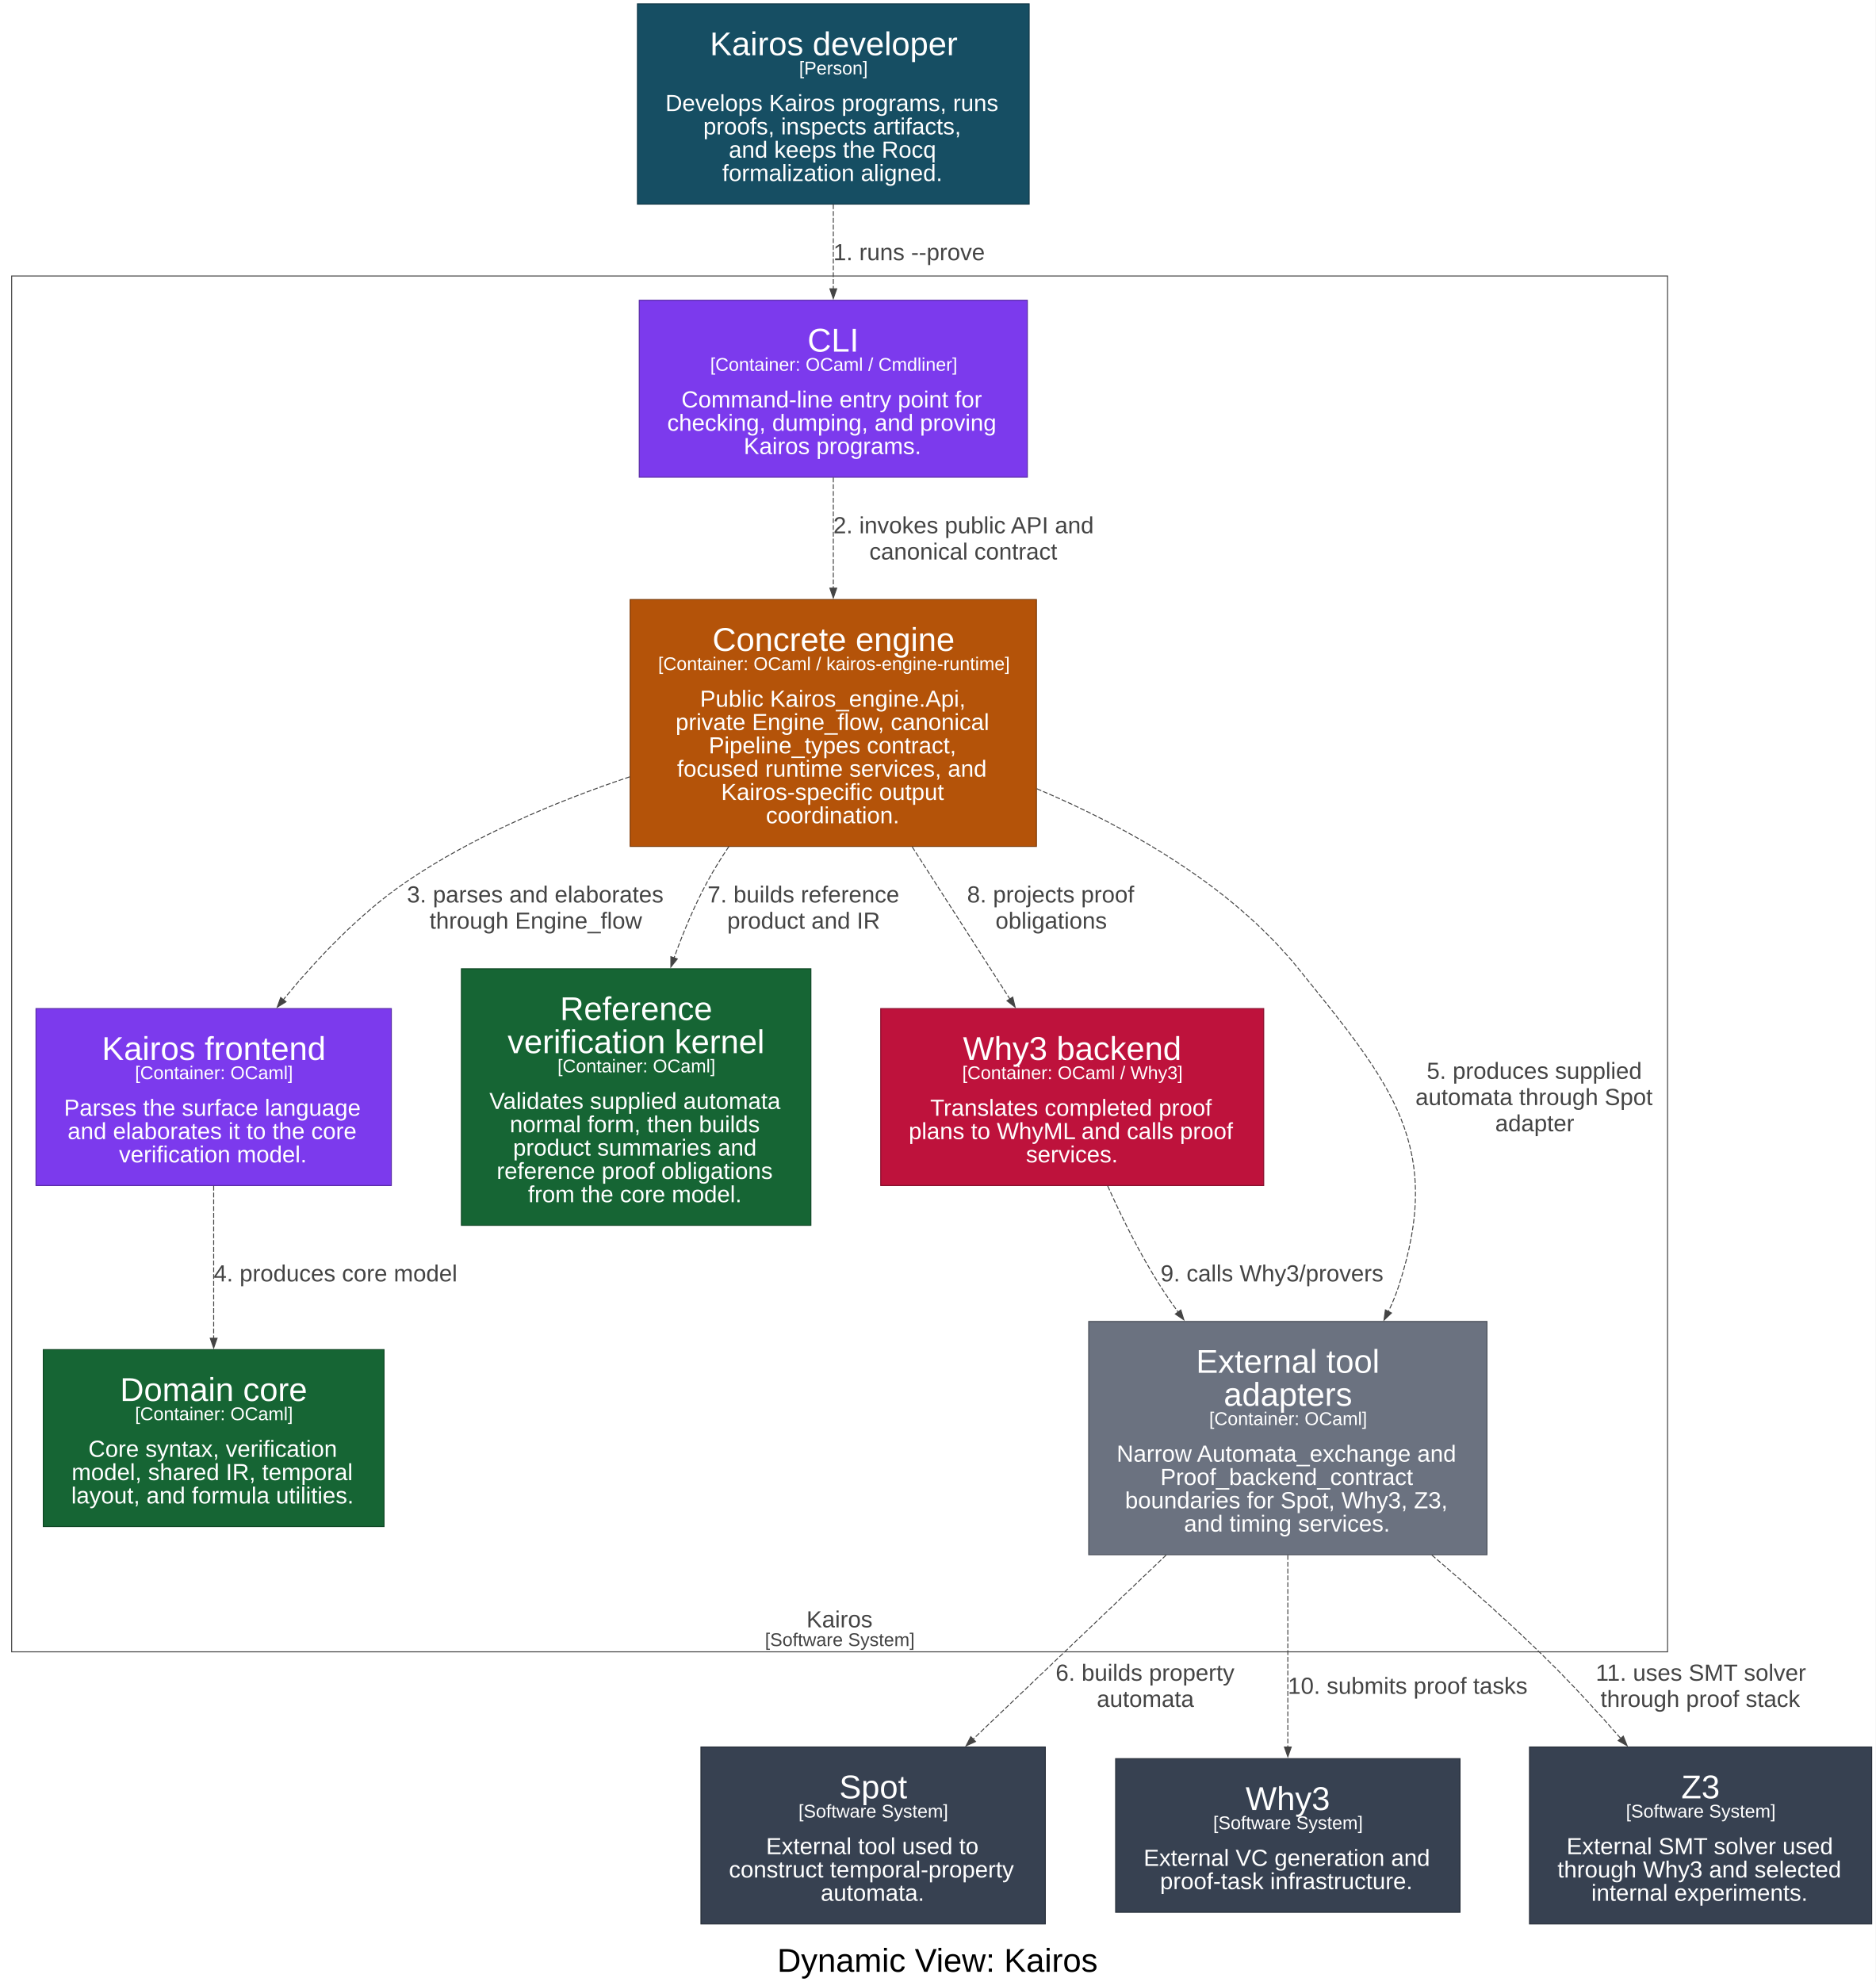
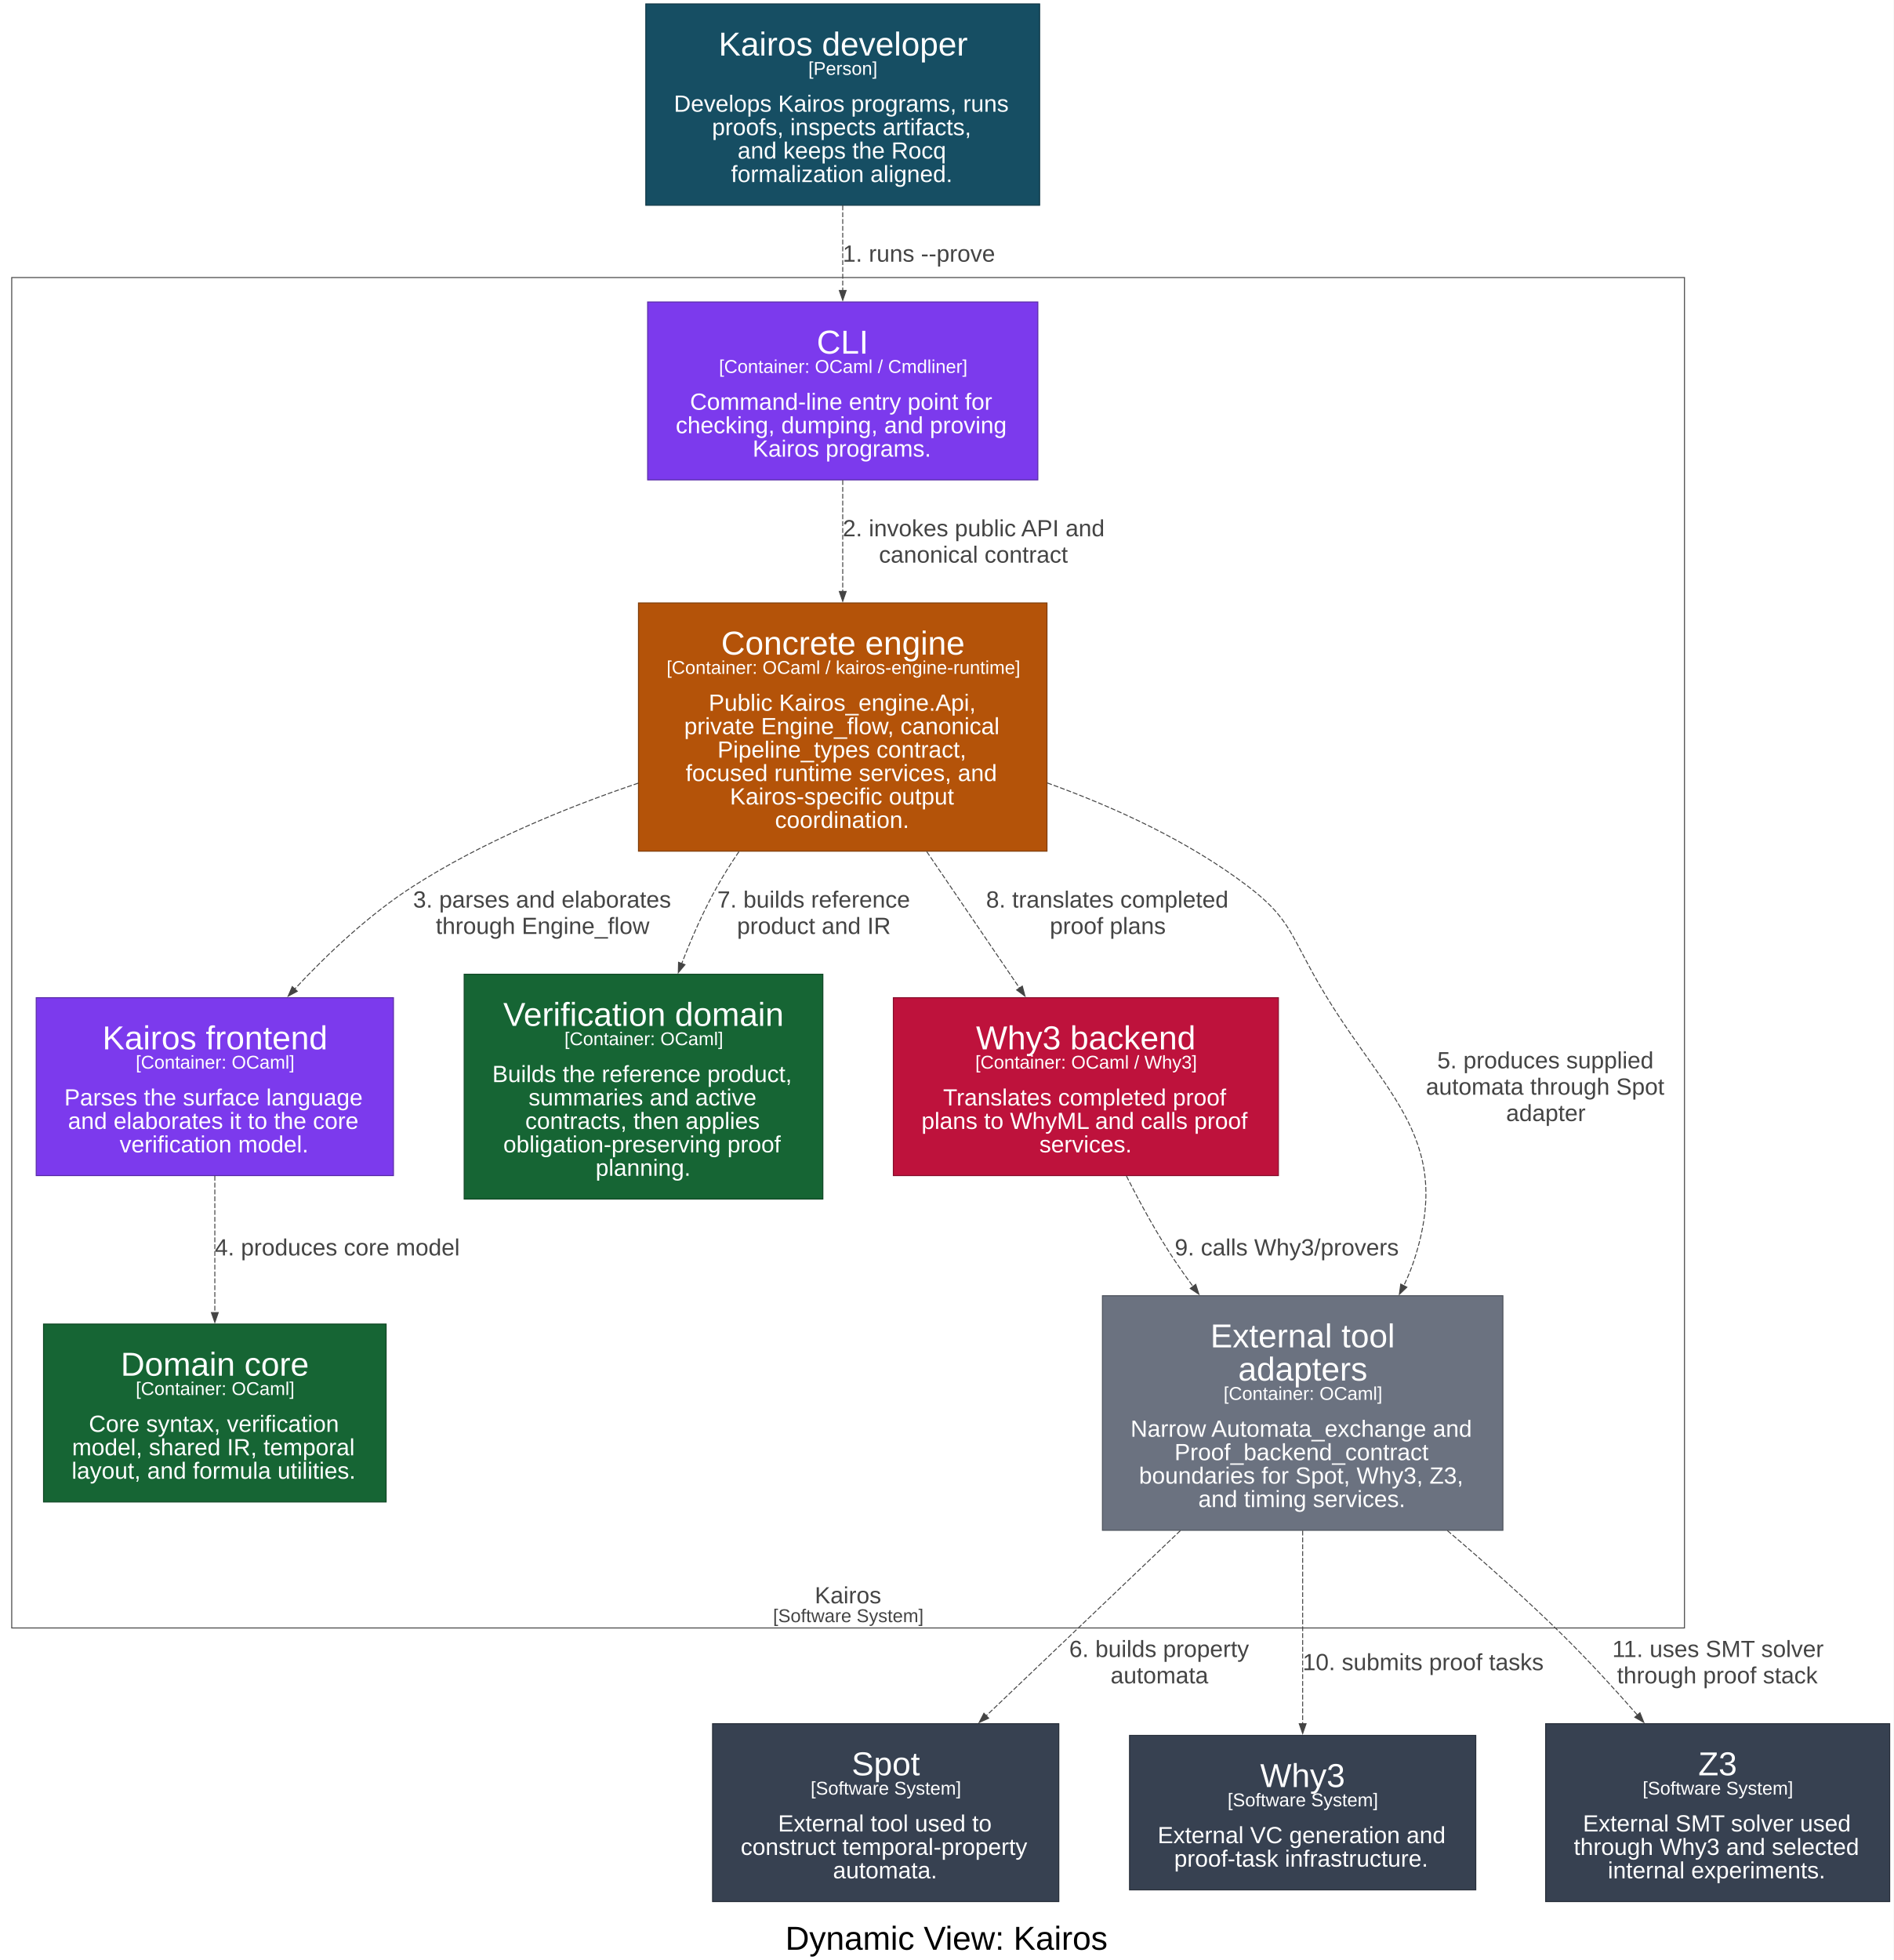
- <svg xmlns="http://www.w3.org/2000/svg" width="1931pt" height="2041pt" viewBox="0.00 0.00 1931.00 2041.00">
-   <g id="graph0" class="graph" transform="scale(1 1) rotate(0) translate(4 2037.2)">
-     <polygon fill="white" stroke="none" points="-4,4 -4,-2037.2 1927.17,-2037.2 1927.17,4 -4,4" />
-     <text xml:space="preserve" text-anchor="start" x="796.21" y="-6.7" font-family="Arial" font-size="34.00">Dynamic View: Kairos</text>
+ <svg xmlns="http://www.w3.org/2000/svg" width="1939pt" height="2007pt" viewBox="0.00 0.00 1939.00 2007.00">
+   <g id="graph0" class="graph" transform="scale(1 1) rotate(0) translate(4 2003.2)">
+     <polygon fill="white" stroke="none" points="-4,4 -4,-2003.2 1935.17,-2003.2 1935.17,4 -4,4" />
+     <text xml:space="preserve" text-anchor="start" x="800.21" y="-6.7" font-family="Arial" font-size="34.00">Dynamic View: Kairos</text>
    <g id="clust1" class="cluster">
-       <polygon fill="none" stroke="#444444" points="8,-336.2 8,-1753 1713,-1753 1713,-336.2 8,-336.2" />
-       <text xml:space="preserve" text-anchor="start" x="826.38" y="-361.4" font-family="Arial" font-size="24.00" fill="#444444">Kairos</text>
-       <text xml:space="preserve" text-anchor="start" x="783.62" y="-342.15" font-family="Arial" font-size="19.00" fill="#444444">[Software System]</text>
+       <polygon fill="none" stroke="#444444" points="8,-336.2 8,-1719 1721,-1719 1721,-336.2 8,-336.2" />
+       <text xml:space="preserve" text-anchor="start" x="830.38" y="-361.4" font-family="Arial" font-size="24.00" fill="#444444">Kairos</text>
+       <text xml:space="preserve" text-anchor="start" x="787.62" y="-342.15" font-family="Arial" font-size="19.00" fill="#444444">[Software System]</text>
    </g>
    <g id="10" class="node">
-       <polygon fill="#b45309" stroke="#7d3a06" points="1063.17,-1419.8 644.83,-1419.8 644.83,-1165.6 1063.17,-1165.6 1063.17,-1419.8" />
-       <text xml:space="preserve" text-anchor="start" x="729.5" y="-1366.9" font-family="Arial" font-size="34.00" fill="#ffffff">Concrete engine</text>
-       <text xml:space="preserve" text-anchor="start" x="673.62" y="-1347.15" font-family="Arial" font-size="19.00" fill="#ffffff">[Container: OCaml / kairos-engine-runtime]</text>
-       <text xml:space="preserve" text-anchor="start" x="716.75" y="-1309.4" font-family="Arial" font-size="24.00" fill="#ffffff">Public Kairos_engine.Api,</text>
-       <text xml:space="preserve" text-anchor="start" x="691.62" y="-1285.4" font-family="Arial" font-size="24.00" fill="#ffffff">private Engine_flow, canonical</text>
-       <text xml:space="preserve" text-anchor="start" x="725.75" y="-1261.4" font-family="Arial" font-size="24.00" fill="#ffffff">Pipeline_types contract,</text>
-       <text xml:space="preserve" text-anchor="start" x="693.12" y="-1237.4" font-family="Arial" font-size="24.00" fill="#ffffff">focused runtime services, and</text>
-       <text xml:space="preserve" text-anchor="start" x="738.5" y="-1213.4" font-family="Arial" font-size="24.00" fill="#ffffff">Kairos-specific output</text>
-       <text xml:space="preserve" text-anchor="start" x="784.62" y="-1189.4" font-family="Arial" font-size="24.00" fill="#ffffff">coordination.</text>
+       <polygon fill="#b45309" stroke="#7d3a06" points="1068.17,-1385.8 649.83,-1385.8 649.83,-1131.6 1068.17,-1131.6 1068.17,-1385.8" />
+       <text xml:space="preserve" text-anchor="start" x="734.5" y="-1332.9" font-family="Arial" font-size="34.00" fill="#ffffff">Concrete engine</text>
+       <text xml:space="preserve" text-anchor="start" x="678.62" y="-1313.15" font-family="Arial" font-size="19.00" fill="#ffffff">[Container: OCaml / kairos-engine-runtime]</text>
+       <text xml:space="preserve" text-anchor="start" x="721.75" y="-1275.4" font-family="Arial" font-size="24.00" fill="#ffffff">Public Kairos_engine.Api,</text>
+       <text xml:space="preserve" text-anchor="start" x="696.62" y="-1251.4" font-family="Arial" font-size="24.00" fill="#ffffff">private Engine_flow, canonical</text>
+       <text xml:space="preserve" text-anchor="start" x="730.75" y="-1227.4" font-family="Arial" font-size="24.00" fill="#ffffff">Pipeline_types contract,</text>
+       <text xml:space="preserve" text-anchor="start" x="698.12" y="-1203.4" font-family="Arial" font-size="24.00" fill="#ffffff">focused runtime services, and</text>
+       <text xml:space="preserve" text-anchor="start" x="743.5" y="-1179.4" font-family="Arial" font-size="24.00" fill="#ffffff">Kairos-specific output</text>
+       <text xml:space="preserve" text-anchor="start" x="789.62" y="-1155.4" font-family="Arial" font-size="24.00" fill="#ffffff">coordination.</text>
    </g>
    <g id="19" class="node">
-       <polygon fill="#7c3aed" stroke="#5628a5" points="398.93,-998.6 33.07,-998.6 33.07,-816.4 398.93,-816.4 398.93,-998.6" />
-       <text xml:space="preserve" text-anchor="start" x="100.88" y="-945.7" font-family="Arial" font-size="34.00" fill="#ffffff">Kairos frontend</text>
-       <text xml:space="preserve" text-anchor="start" x="135" y="-925.95" font-family="Arial" font-size="19.00" fill="#ffffff">[Container: OCaml]</text>
-       <text xml:space="preserve" text-anchor="start" x="61.88" y="-888.2" font-family="Arial" font-size="24.00" fill="#ffffff">Parses the surface language</text>
-       <text xml:space="preserve" text-anchor="start" x="65.62" y="-864.2" font-family="Arial" font-size="24.00" fill="#ffffff">and elaborates it to the core</text>
-       <text xml:space="preserve" text-anchor="start" x="118.5" y="-840.2" font-family="Arial" font-size="24.00" fill="#ffffff">verification model.</text>
+       <polygon fill="#7c3aed" stroke="#5628a5" points="398.93,-981.6 33.07,-981.6 33.07,-799.4 398.93,-799.4 398.93,-981.6" />
+       <text xml:space="preserve" text-anchor="start" x="100.88" y="-928.7" font-family="Arial" font-size="34.00" fill="#ffffff">Kairos frontend</text>
+       <text xml:space="preserve" text-anchor="start" x="135" y="-908.95" font-family="Arial" font-size="19.00" fill="#ffffff">[Container: OCaml]</text>
+       <text xml:space="preserve" text-anchor="start" x="61.88" y="-871.2" font-family="Arial" font-size="24.00" fill="#ffffff">Parses the surface language</text>
+       <text xml:space="preserve" text-anchor="start" x="65.62" y="-847.2" font-family="Arial" font-size="24.00" fill="#ffffff">and elaborates it to the core</text>
+       <text xml:space="preserve" text-anchor="start" x="118.5" y="-823.2" font-family="Arial" font-size="24.00" fill="#ffffff">verification model.</text>
    </g>
-     <g id="37" class="edge">
-       <path fill="none" stroke="#444444" stroke-dasharray="5,2" d="M644.4,-1237.25C568.24,-1211.72 484.01,-1176.39 415,-1129.6 366.71,-1096.86 322.29,-1049.96 287.73,-1007.78" />
-       <polygon fill="#444444" stroke="#444444" points="290.47,-1005.6 281.46,-1000.03 285.03,-1010 290.47,-1005.6" />
-       <text xml:space="preserve" text-anchor="start" x="415" y="-1107.85" font-family="Arial" font-size="24.00" fill="#444444">3. parses and elaborates</text>
-       <text xml:space="preserve" text-anchor="start" x="438.25" y="-1080.85" font-family="Arial" font-size="24.00" fill="#444444">through Engine_flow</text>
+     <g id="36" class="edge">
+       <path fill="none" stroke="#444444" stroke-dasharray="5,2" d="M649.59,-1201.26C573.55,-1175.55 489.14,-1140.61 419,-1095.6 374.52,-1067.06 332.15,-1027.27 297.73,-990.39" />
+       <polygon fill="#444444" stroke="#444444" points="300.44,-988.17 291.09,-983.19 295.3,-992.92 300.44,-988.17" />
+       <text xml:space="preserve" text-anchor="start" x="419" y="-1073.85" font-family="Arial" font-size="24.00" fill="#444444">3. parses and elaborates</text>
+       <text xml:space="preserve" text-anchor="start" x="442.25" y="-1046.85" font-family="Arial" font-size="24.00" fill="#444444">through Engine_flow</text>
    </g>
    <g id="21" class="node">
-       <polygon fill="#166534" stroke="#0f4624" points="830.92,-1039.6 471.07,-1039.6 471.07,-775.4 830.92,-775.4 830.92,-1039.6" />
-       <text xml:space="preserve" text-anchor="start" x="572.62" y="-986.7" font-family="Arial" font-size="34.00" fill="#ffffff">Reference</text>
-       <text xml:space="preserve" text-anchor="start" x="518.62" y="-952.7" font-family="Arial" font-size="34.00" fill="#ffffff">verification kernel</text>
-       <text xml:space="preserve" text-anchor="start" x="570" y="-932.95" font-family="Arial" font-size="19.00" fill="#ffffff">[Container: OCaml]</text>
-       <text xml:space="preserve" text-anchor="start" x="499.88" y="-895.2" font-family="Arial" font-size="24.00" fill="#ffffff">Validates supplied automata</text>
-       <text xml:space="preserve" text-anchor="start" x="520.88" y="-871.2" font-family="Arial" font-size="24.00" fill="#ffffff">normal form, then builds</text>
-       <text xml:space="preserve" text-anchor="start" x="524.25" y="-847.2" font-family="Arial" font-size="24.00" fill="#ffffff">product summaries and</text>
-       <text xml:space="preserve" text-anchor="start" x="507.38" y="-823.2" font-family="Arial" font-size="24.00" fill="#ffffff">reference proof obligations</text>
-       <text xml:space="preserve" text-anchor="start" x="539.62" y="-799.2" font-family="Arial" font-size="24.00" fill="#ffffff">from the core model.</text>
+       <polygon fill="#166534" stroke="#0f4624" points="838.67,-1005.6 471.32,-1005.6 471.32,-775.4 838.67,-775.4 838.67,-1005.6" />
+       <text xml:space="preserve" text-anchor="start" x="511.38" y="-952.7" font-family="Arial" font-size="34.00" fill="#ffffff">Verification domain</text>
+       <text xml:space="preserve" text-anchor="start" x="574" y="-932.95" font-family="Arial" font-size="19.00" fill="#ffffff">[Container: OCaml]</text>
+       <text xml:space="preserve" text-anchor="start" x="500.12" y="-895.2" font-family="Arial" font-size="24.00" fill="#ffffff">Builds the reference product,</text>
+       <text xml:space="preserve" text-anchor="start" x="537.25" y="-871.2" font-family="Arial" font-size="24.00" fill="#ffffff">summaries and active</text>
+       <text xml:space="preserve" text-anchor="start" x="533.88" y="-847.2" font-family="Arial" font-size="24.00" fill="#ffffff">contracts, then applies</text>
+       <text xml:space="preserve" text-anchor="start" x="511.38" y="-823.2" font-family="Arial" font-size="24.00" fill="#ffffff">obligation-preserving proof</text>
+       <text xml:space="preserve" text-anchor="start" x="605.88" y="-799.2" font-family="Arial" font-size="24.00" fill="#ffffff">planning.</text>
    </g>
-     <g id="40" class="edge">
-       <path fill="none" stroke="#444444" stroke-dasharray="5,2" d="M746.42,-1165.42C738.48,-1153.66 731.03,-1141.63 724.5,-1129.6 711.16,-1105.04 699.67,-1077.64 690,-1050.72" />
-       <polygon fill="#444444" stroke="#444444" points="693.37,-1049.73 686.75,-1041.45 686.76,-1052.05 693.37,-1049.73" />
-       <text xml:space="preserve" text-anchor="start" x="724.5" y="-1107.85" font-family="Arial" font-size="24.00" fill="#444444">7. builds reference</text>
-       <text xml:space="preserve" text-anchor="start" x="744.75" y="-1080.85" font-family="Arial" font-size="24.00" fill="#444444">product and IR</text>
+     <g id="39" class="edge">
+       <path fill="none" stroke="#444444" stroke-dasharray="5,2" d="M752.71,-1131.13C744.72,-1119.43 737.19,-1107.49 730.5,-1095.6 716.64,-1070.96 704.44,-1043.29 694.1,-1016.47" />
+       <polygon fill="#444444" stroke="#444444" points="697.43,-1015.37 690.62,-1007.25 690.88,-1017.85 697.43,-1015.37" />
+       <text xml:space="preserve" text-anchor="start" x="730.5" y="-1073.85" font-family="Arial" font-size="24.00" fill="#444444">7. builds reference</text>
+       <text xml:space="preserve" text-anchor="start" x="750.75" y="-1046.85" font-family="Arial" font-size="24.00" fill="#444444">product and IR</text>
    </g>
-     <g id="28" class="node">
-       <polygon fill="#be123c" stroke="#850c2a" points="1297.17,-998.6 902.83,-998.6 902.83,-816.4 1297.17,-816.4 1297.17,-998.6" />
-       <text xml:space="preserve" text-anchor="start" x="987.5" y="-945.7" font-family="Arial" font-size="34.00" fill="#ffffff">Why3 backend</text>
-       <text xml:space="preserve" text-anchor="start" x="986.75" y="-925.95" font-family="Arial" font-size="19.00" fill="#ffffff">[Container: OCaml / Why3]</text>
-       <text xml:space="preserve" text-anchor="start" x="953.75" y="-888.2" font-family="Arial" font-size="24.00" fill="#ffffff">Translates completed proof</text>
-       <text xml:space="preserve" text-anchor="start" x="931.62" y="-864.2" font-family="Arial" font-size="24.00" fill="#ffffff">plans to WhyML and calls proof</text>
-       <text xml:space="preserve" text-anchor="start" x="1052.38" y="-840.2" font-family="Arial" font-size="24.00" fill="#ffffff">services.</text>
+     <g id="27" class="node">
+       <polygon fill="#be123c" stroke="#850c2a" points="1305.17,-981.6 910.83,-981.6 910.83,-799.4 1305.17,-799.4 1305.17,-981.6" />
+       <text xml:space="preserve" text-anchor="start" x="995.5" y="-928.7" font-family="Arial" font-size="34.00" fill="#ffffff">Why3 backend</text>
+       <text xml:space="preserve" text-anchor="start" x="994.75" y="-908.95" font-family="Arial" font-size="19.00" fill="#ffffff">[Container: OCaml / Why3]</text>
+       <text xml:space="preserve" text-anchor="start" x="961.75" y="-871.2" font-family="Arial" font-size="24.00" fill="#ffffff">Translates completed proof</text>
+       <text xml:space="preserve" text-anchor="start" x="939.62" y="-847.2" font-family="Arial" font-size="24.00" fill="#ffffff">plans to WhyML and calls proof</text>
+       <text xml:space="preserve" text-anchor="start" x="1060.38" y="-823.2" font-family="Arial" font-size="24.00" fill="#ffffff">services.</text>
    </g>
-     <g id="43" class="edge">
-       <path fill="none" stroke="#444444" stroke-dasharray="5,2" d="M935.23,-1165.16C967.97,-1114.17 1005.18,-1056.2 1035.95,-1008.27" />
-       <polygon fill="#444444" stroke="#444444" points="1038.74,-1010.41 1041.2,-1000.1 1032.85,-1006.62 1038.74,-1010.41" />
-       <text xml:space="preserve" text-anchor="start" x="991.73" y="-1107.85" font-family="Arial" font-size="24.00" fill="#444444">8. projects proof</text>
-       <text xml:space="preserve" text-anchor="start" x="1020.98" y="-1080.85" font-family="Arial" font-size="24.00" fill="#444444">obligations</text>
+     <g id="41" class="edge">
+       <path fill="none" stroke="#444444" stroke-dasharray="5,2" d="M945.04,-1131.16C976.14,-1085.42 1010.8,-1034.45 1040.13,-991.32" />
+       <polygon fill="#444444" stroke="#444444" points="1042.91,-993.45 1045.64,-983.21 1037.12,-989.51 1042.91,-993.45" />
+       <text xml:space="preserve" text-anchor="start" x="1005.8" y="-1073.85" font-family="Arial" font-size="24.00" fill="#444444">8. translates completed</text>
+       <text xml:space="preserve" text-anchor="start" x="1071.05" y="-1046.85" font-family="Arial" font-size="24.00" fill="#444444">proof plans</text>
    </g>
-     <g id="31" class="node">
-       <polygon fill="#6b7280" stroke="#4a4f59" points="1527.05,-676.4 1116.95,-676.4 1116.95,-436.2 1527.05,-436.2 1527.05,-676.4" />
-       <text xml:space="preserve" text-anchor="start" x="1227.5" y="-623.5" font-family="Arial" font-size="34.00" fill="#ffffff">External tool</text>
-       <text xml:space="preserve" text-anchor="start" x="1256" y="-589.5" font-family="Arial" font-size="34.00" fill="#ffffff">adapters</text>
-       <text xml:space="preserve" text-anchor="start" x="1241" y="-569.75" font-family="Arial" font-size="19.00" fill="#ffffff">[Container: OCaml]</text>
-       <text xml:space="preserve" text-anchor="start" x="1145.75" y="-532" font-family="Arial" font-size="24.00" fill="#ffffff">Narrow Automata_exchange and</text>
-       <text xml:space="preserve" text-anchor="start" x="1190.75" y="-508" font-family="Arial" font-size="24.00" fill="#ffffff">Proof_backend_contract</text>
-       <text xml:space="preserve" text-anchor="start" x="1154.38" y="-484" font-family="Arial" font-size="24.00" fill="#ffffff">boundaries for Spot, Why3, Z3,</text>
-       <text xml:space="preserve" text-anchor="start" x="1215.12" y="-460" font-family="Arial" font-size="24.00" fill="#ffffff">and timing services.</text>
+     <g id="30" class="node">
+       <polygon fill="#6b7280" stroke="#4a4f59" points="1535.05,-676.4 1124.95,-676.4 1124.95,-436.2 1535.05,-436.2 1535.05,-676.4" />
+       <text xml:space="preserve" text-anchor="start" x="1235.5" y="-623.5" font-family="Arial" font-size="34.00" fill="#ffffff">External tool</text>
+       <text xml:space="preserve" text-anchor="start" x="1264" y="-589.5" font-family="Arial" font-size="34.00" fill="#ffffff">adapters</text>
+       <text xml:space="preserve" text-anchor="start" x="1249" y="-569.75" font-family="Arial" font-size="19.00" fill="#ffffff">[Container: OCaml]</text>
+       <text xml:space="preserve" text-anchor="start" x="1153.75" y="-532" font-family="Arial" font-size="24.00" fill="#ffffff">Narrow Automata_exchange and</text>
+       <text xml:space="preserve" text-anchor="start" x="1198.75" y="-508" font-family="Arial" font-size="24.00" fill="#ffffff">Proof_backend_contract</text>
+       <text xml:space="preserve" text-anchor="start" x="1162.38" y="-484" font-family="Arial" font-size="24.00" fill="#ffffff">boundaries for Spot, Why3, Z3,</text>
+       <text xml:space="preserve" text-anchor="start" x="1223.12" y="-460" font-family="Arial" font-size="24.00" fill="#ffffff">and timing services.</text>
    </g>
-     <g id="44" class="edge">
-       <path fill="none" stroke="#444444" stroke-dasharray="5,2" d="M1063.53,-1224.99C1158.19,-1185.05 1264.03,-1125.07 1333,-1039.6 1428.74,-920.95 1483.51,-857.26 1436,-712.4 1433.15,-703.71 1429.61,-695.1 1425.55,-686.66" />
-       <polygon fill="#444444" stroke="#444444" points="1428.7,-685.13 1421.04,-677.81 1422.46,-688.31 1428.7,-685.13" />
-       <text xml:space="preserve" text-anchor="start" x="1465.03" y="-926.25" font-family="Arial" font-size="24.00" fill="#444444">5. produces supplied</text>
-       <text xml:space="preserve" text-anchor="start" x="1453.41" y="-899.25" font-family="Arial" font-size="24.00" fill="#444444">automata through Spot</text>
-       <text xml:space="preserve" text-anchor="start" x="1535.53" y="-872.25" font-family="Arial" font-size="24.00" fill="#444444">adapter</text>
+     <g id="42" class="edge">
+       <path fill="none" stroke="#444444" stroke-dasharray="5,2" d="M1068.44,-1201.5C1138.21,-1176.37 1213.5,-1141.75 1274,-1095.6 1313.65,-1065.36 1316.89,-1049.25 1341,-1005.6 1407.77,-884.69 1487.04,-843.64 1444,-712.4 1441.15,-703.71 1437.61,-695.1 1433.55,-686.66" />
+       <polygon fill="#444444" stroke="#444444" points="1436.7,-685.13 1429.04,-677.81 1430.46,-688.31 1436.7,-685.13" />
+       <text xml:space="preserve" text-anchor="start" x="1467.85" y="-909.25" font-family="Arial" font-size="24.00" fill="#444444">5. produces supplied</text>
+       <text xml:space="preserve" text-anchor="start" x="1456.23" y="-882.25" font-family="Arial" font-size="24.00" fill="#444444">automata through Spot</text>
+       <text xml:space="preserve" text-anchor="start" x="1538.35" y="-855.25" font-family="Arial" font-size="24.00" fill="#444444">adapter</text>
    </g>
    <g id="20" class="node">
      <polygon fill="#166534" stroke="#0f4624" points="391.43,-647.4 40.57,-647.4 40.57,-465.2 391.43,-465.2 391.43,-647.4" />
      <text xml:space="preserve" text-anchor="start" x="119.62" y="-594.5" font-family="Arial" font-size="34.00" fill="#ffffff">Domain core</text>
      <text xml:space="preserve" text-anchor="start" x="135" y="-574.75" font-family="Arial" font-size="19.00" fill="#ffffff">[Container: OCaml]</text>
      <text xml:space="preserve" text-anchor="start" x="87" y="-537" font-family="Arial" font-size="24.00" fill="#ffffff">Core syntax, verification</text>
      <text xml:space="preserve" text-anchor="start" x="69.75" y="-513" font-family="Arial" font-size="24.00" fill="#ffffff">model, shared IR, temporal</text>
      <text xml:space="preserve" text-anchor="start" x="69.38" y="-489" font-family="Arial" font-size="24.00" fill="#ffffff">layout, and formula utilities.</text>
    </g>
-     <g id="39" class="edge">
-       <path fill="none" stroke="#444444" stroke-dasharray="5,2" d="M216,-816.12C216,-768.03 216,-708.73 216,-659.04" />
-       <polygon fill="#444444" stroke="#444444" points="219.5,-659.12 216,-649.12 212.5,-659.12 219.5,-659.12" />
+     <g id="38" class="edge">
+       <path fill="none" stroke="#444444" stroke-dasharray="5,2" d="M216,-799.16C216,-755.86 216,-703.82 216,-659.11" />
+       <polygon fill="#444444" stroke="#444444" points="219.5,-659.13 216,-649.13 212.5,-659.13 219.5,-659.13" />
      <text xml:space="preserve" text-anchor="start" x="216" y="-717.65" font-family="Arial" font-size="24.00" fill="#444444">4. produces core model</text>
    </g>
-     <g id="52" class="edge">
-       <path fill="none" stroke="#444444" stroke-dasharray="5,2" d="M1136.5,-815.97C1151.55,-782.4 1170.32,-744.68 1191,-712.4 1196.65,-703.59 1202.74,-694.74 1209.11,-685.97" />
-       <polygon fill="#444444" stroke="#444444" points="1211.81,-688.21 1214.94,-678.09 1206.18,-684.05 1211.81,-688.21" />
-       <text xml:space="preserve" text-anchor="start" x="1191" y="-717.65" font-family="Arial" font-size="24.00" fill="#444444">9. calls Why3/provers</text>
+     <g id="49" class="edge">
+       <path fill="none" stroke="#444444" stroke-dasharray="5,2" d="M1149.55,-798.98C1163.92,-770.5 1180.98,-739.44 1199,-712.4 1204.88,-703.58 1211.18,-694.7 1217.73,-685.89" />
+       <polygon fill="#444444" stroke="#444444" points="1220.49,-688.03 1223.72,-677.94 1214.9,-683.82 1220.49,-688.03" />
+       <text xml:space="preserve" text-anchor="start" x="1199" y="-717.65" font-family="Arial" font-size="24.00" fill="#444444">9. calls Why3/provers</text>
    </g>
    <g id="3" class="node">
-       <polygon fill="#374151" stroke="#262d38" points="1072.3,-238.2 717.7,-238.2 717.7,-56 1072.3,-56 1072.3,-238.2" />
-       <text xml:space="preserve" text-anchor="start" x="860.12" y="-185.3" font-family="Arial" font-size="34.00" fill="#ffffff">Spot</text>
-       <text xml:space="preserve" text-anchor="start" x="818.12" y="-165.55" font-family="Arial" font-size="19.00" fill="#ffffff">[Software System]</text>
-       <text xml:space="preserve" text-anchor="start" x="784.75" y="-127.8" font-family="Arial" font-size="24.00" fill="#ffffff">External tool used to</text>
-       <text xml:space="preserve" text-anchor="start" x="746.5" y="-103.8" font-family="Arial" font-size="24.00" fill="#ffffff">construct temporal-property</text>
-       <text xml:space="preserve" text-anchor="start" x="841" y="-79.8" font-family="Arial" font-size="24.00" fill="#ffffff">automata.</text>
+       <polygon fill="#374151" stroke="#262d38" points="1080.3,-238.2 725.7,-238.2 725.7,-56 1080.3,-56 1080.3,-238.2" />
+       <text xml:space="preserve" text-anchor="start" x="868.12" y="-185.3" font-family="Arial" font-size="34.00" fill="#ffffff">Spot</text>
+       <text xml:space="preserve" text-anchor="start" x="826.12" y="-165.55" font-family="Arial" font-size="19.00" fill="#ffffff">[Software System]</text>
+       <text xml:space="preserve" text-anchor="start" x="792.75" y="-127.8" font-family="Arial" font-size="24.00" fill="#ffffff">External tool used to</text>
+       <text xml:space="preserve" text-anchor="start" x="754.5" y="-103.8" font-family="Arial" font-size="24.00" fill="#ffffff">construct temporal-property</text>
+       <text xml:space="preserve" text-anchor="start" x="849" y="-79.8" font-family="Arial" font-size="24.00" fill="#ffffff">automata.</text>
    </g>
-     <g id="55" class="edge">
-       <path fill="none" stroke="#444444" stroke-dasharray="5,2" d="M1196.77,-435.88C1133.55,-375.59 1057.79,-303.34 998,-246.32" />
-       <polygon fill="#444444" stroke="#444444" points="1000.42,-243.79 990.76,-239.42 995.59,-248.86 1000.42,-243.79" />
-       <text xml:space="preserve" text-anchor="start" x="1082.93" y="-306.45" font-family="Arial" font-size="24.00" fill="#444444">6. builds property</text>
-       <text xml:space="preserve" text-anchor="start" x="1125.31" y="-279.45" font-family="Arial" font-size="24.00" fill="#444444">automata</text>
+     <g id="52" class="edge">
+       <path fill="none" stroke="#444444" stroke-dasharray="5,2" d="M1204.77,-435.88C1141.55,-375.59 1065.79,-303.34 1006,-246.32" />
+       <polygon fill="#444444" stroke="#444444" points="1008.42,-243.79 998.76,-239.42 1003.59,-248.86 1008.42,-243.79" />
+       <text xml:space="preserve" text-anchor="start" x="1090.93" y="-306.45" font-family="Arial" font-size="24.00" fill="#444444">6. builds property</text>
+       <text xml:space="preserve" text-anchor="start" x="1133.31" y="-279.45" font-family="Arial" font-size="24.00" fill="#444444">automata</text>
    </g>
    <g id="4" class="node">
-       <polygon fill="#374151" stroke="#262d38" points="1499.3,-226.2 1144.7,-226.2 1144.7,-68 1499.3,-68 1499.3,-226.2" />
-       <text xml:space="preserve" text-anchor="start" x="1278.5" y="-173.3" font-family="Arial" font-size="34.00" fill="#ffffff">Why3</text>
-       <text xml:space="preserve" text-anchor="start" x="1245.12" y="-153.55" font-family="Arial" font-size="19.00" fill="#ffffff">[Software System]</text>
-       <text xml:space="preserve" text-anchor="start" x="1173.5" y="-115.8" font-family="Arial" font-size="24.00" fill="#ffffff">External VC generation and</text>
-       <text xml:space="preserve" text-anchor="start" x="1190.38" y="-91.8" font-family="Arial" font-size="24.00" fill="#ffffff">proof-task infrastructure.</text>
+       <polygon fill="#374151" stroke="#262d38" points="1507.3,-226.2 1152.7,-226.2 1152.7,-68 1507.3,-68 1507.3,-226.2" />
+       <text xml:space="preserve" text-anchor="start" x="1286.5" y="-173.3" font-family="Arial" font-size="34.00" fill="#ffffff">Why3</text>
+       <text xml:space="preserve" text-anchor="start" x="1253.12" y="-153.55" font-family="Arial" font-size="19.00" fill="#ffffff">[Software System]</text>
+       <text xml:space="preserve" text-anchor="start" x="1181.5" y="-115.8" font-family="Arial" font-size="24.00" fill="#ffffff">External VC generation and</text>
+       <text xml:space="preserve" text-anchor="start" x="1198.38" y="-91.8" font-family="Arial" font-size="24.00" fill="#ffffff">proof-task infrastructure.</text>
    </g>
-     <g id="57" class="edge">
-       <path fill="none" stroke="#444444" stroke-dasharray="5,2" d="M1322,-435.88C1322,-372.63 1322,-296.22 1322,-238.03" />
-       <polygon fill="#444444" stroke="#444444" points="1325.5,-238.16 1322,-228.16 1318.5,-238.16 1325.5,-238.16" />
-       <text xml:space="preserve" text-anchor="start" x="1322" y="-292.95" font-family="Arial" font-size="24.00" fill="#444444">10. submits proof tasks</text>
+     <g id="54" class="edge">
+       <path fill="none" stroke="#444444" stroke-dasharray="5,2" d="M1330,-435.88C1330,-372.63 1330,-296.22 1330,-238.03" />
+       <polygon fill="#444444" stroke="#444444" points="1333.5,-238.16 1330,-228.16 1326.5,-238.16 1333.5,-238.16" />
+       <text xml:space="preserve" text-anchor="start" x="1330" y="-292.95" font-family="Arial" font-size="24.00" fill="#444444">10. submits proof tasks</text>
    </g>
    <g id="5" class="node">
-       <polygon fill="#374151" stroke="#262d38" points="1923.17,-238.2 1570.83,-238.2 1570.83,-56 1923.17,-56 1923.17,-238.2" />
-       <text xml:space="preserve" text-anchor="start" x="1727.12" y="-185.3" font-family="Arial" font-size="34.00" fill="#ffffff">Z3</text>
-       <text xml:space="preserve" text-anchor="start" x="1670.12" y="-165.55" font-family="Arial" font-size="19.00" fill="#ffffff">[Software System]</text>
-       <text xml:space="preserve" text-anchor="start" x="1609" y="-127.8" font-family="Arial" font-size="24.00" fill="#ffffff">External SMT solver used</text>
-       <text xml:space="preserve" text-anchor="start" x="1599.62" y="-103.8" font-family="Arial" font-size="24.00" fill="#ffffff">through Why3 and selected</text>
-       <text xml:space="preserve" text-anchor="start" x="1634.5" y="-79.8" font-family="Arial" font-size="24.00" fill="#ffffff">internal experiments.</text>
+       <polygon fill="#374151" stroke="#262d38" points="1931.17,-238.2 1578.83,-238.2 1578.83,-56 1931.17,-56 1931.17,-238.2" />
+       <text xml:space="preserve" text-anchor="start" x="1735.12" y="-185.3" font-family="Arial" font-size="34.00" fill="#ffffff">Z3</text>
+       <text xml:space="preserve" text-anchor="start" x="1678.12" y="-165.55" font-family="Arial" font-size="19.00" fill="#ffffff">[Software System]</text>
+       <text xml:space="preserve" text-anchor="start" x="1617" y="-127.8" font-family="Arial" font-size="24.00" fill="#ffffff">External SMT solver used</text>
+       <text xml:space="preserve" text-anchor="start" x="1607.62" y="-103.8" font-family="Arial" font-size="24.00" fill="#ffffff">through Why3 and selected</text>
+       <text xml:space="preserve" text-anchor="start" x="1642.5" y="-79.8" font-family="Arial" font-size="24.00" fill="#ffffff">internal experiments.</text>
    </g>
-     <g id="59" class="edge">
-       <path fill="none" stroke="#444444" stroke-dasharray="5,2" d="M1470.21,-435.86C1509.84,-402.16 1551.93,-364.71 1589,-328.2 1614.78,-302.81 1641.29,-273.87 1665.05,-246.74" />
-       <polygon fill="#444444" stroke="#444444" points="1667.41,-249.36 1671.34,-239.52 1662.13,-244.76 1667.41,-249.36" />
-       <text xml:space="preserve" text-anchor="start" x="1639.04" y="-306.45" font-family="Arial" font-size="24.00" fill="#444444">11. uses SMT solver</text>
-       <text xml:space="preserve" text-anchor="start" x="1643.92" y="-279.45" font-family="Arial" font-size="24.00" fill="#444444">through proof stack</text>
+     <g id="56" class="edge">
+       <path fill="none" stroke="#444444" stroke-dasharray="5,2" d="M1478.21,-435.86C1517.84,-402.16 1559.93,-364.71 1597,-328.2 1622.78,-302.81 1649.29,-273.87 1673.05,-246.74" />
+       <polygon fill="#444444" stroke="#444444" points="1675.41,-249.36 1679.34,-239.52 1670.13,-244.76 1675.41,-249.36" />
+       <text xml:space="preserve" text-anchor="start" x="1647.04" y="-306.45" font-family="Arial" font-size="24.00" fill="#444444">11. uses SMT solver</text>
+       <text xml:space="preserve" text-anchor="start" x="1651.92" y="-279.45" font-family="Arial" font-size="24.00" fill="#444444">through proof stack</text>
    </g>
    <g id="8" class="node">
-       <polygon fill="#7c3aed" stroke="#5628a5" points="1053.8,-1728 654.2,-1728 654.2,-1545.8 1053.8,-1545.8 1053.8,-1728" />
-       <text xml:space="preserve" text-anchor="start" x="827.38" y="-1675.1" font-family="Arial" font-size="34.00" fill="#ffffff">CLI</text>
-       <text xml:space="preserve" text-anchor="start" x="727.25" y="-1655.35" font-family="Arial" font-size="19.00" fill="#ffffff">[Container: OCaml / Cmdliner]</text>
-       <text xml:space="preserve" text-anchor="start" x="697.62" y="-1617.6" font-family="Arial" font-size="24.00" fill="#ffffff">Command-line entry point for</text>
-       <text xml:space="preserve" text-anchor="start" x="683" y="-1593.6" font-family="Arial" font-size="24.00" fill="#ffffff">checking, dumping, and proving</text>
-       <text xml:space="preserve" text-anchor="start" x="761.75" y="-1569.6" font-family="Arial" font-size="24.00" fill="#ffffff">Kairos programs.</text>
+       <polygon fill="#7c3aed" stroke="#5628a5" points="1058.8,-1694 659.2,-1694 659.2,-1511.8 1058.8,-1511.8 1058.8,-1694" />
+       <text xml:space="preserve" text-anchor="start" x="832.38" y="-1641.1" font-family="Arial" font-size="34.00" fill="#ffffff">CLI</text>
+       <text xml:space="preserve" text-anchor="start" x="732.25" y="-1621.35" font-family="Arial" font-size="19.00" fill="#ffffff">[Container: OCaml / Cmdliner]</text>
+       <text xml:space="preserve" text-anchor="start" x="702.62" y="-1583.6" font-family="Arial" font-size="24.00" fill="#ffffff">Command-line entry point for</text>
+       <text xml:space="preserve" text-anchor="start" x="688" y="-1559.6" font-family="Arial" font-size="24.00" fill="#ffffff">checking, dumping, and proving</text>
+       <text xml:space="preserve" text-anchor="start" x="766.75" y="-1535.6" font-family="Arial" font-size="24.00" fill="#ffffff">Kairos programs.</text>
    </g>
-     <g id="35" class="edge">
-       <path fill="none" stroke="#444444" stroke-dasharray="5,2" d="M854,-1545.54C854,-1510.58 854,-1469.78 854,-1431.33" />
-       <polygon fill="#444444" stroke="#444444" points="857.5,-1431.53 854,-1421.53 850.5,-1431.53 857.5,-1431.53" />
-       <text xml:space="preserve" text-anchor="start" x="854" y="-1488.05" font-family="Arial" font-size="24.00" fill="#444444">2. invokes public API and</text>
-       <text xml:space="preserve" text-anchor="start" x="891.12" y="-1461.05" font-family="Arial" font-size="24.00" fill="#444444">canonical contract</text>
+     <g id="34" class="edge">
+       <path fill="none" stroke="#444444" stroke-dasharray="5,2" d="M859,-1511.54C859,-1476.58 859,-1435.78 859,-1397.33" />
+       <polygon fill="#444444" stroke="#444444" points="862.5,-1397.53 859,-1387.53 855.5,-1397.53 862.5,-1397.53" />
+       <text xml:space="preserve" text-anchor="start" x="859" y="-1454.05" font-family="Arial" font-size="24.00" fill="#444444">2. invokes public API and</text>
+       <text xml:space="preserve" text-anchor="start" x="896.12" y="-1427.05" font-family="Arial" font-size="24.00" fill="#444444">canonical contract</text>
    </g>
    <g id="1" class="node">
-       <polygon fill="#164e63" stroke="#0f3645" points="1055.67,-2033.2 652.33,-2033.2 652.33,-1827 1055.67,-1827 1055.67,-2033.2" />
-       <text xml:space="preserve" text-anchor="start" x="726.88" y="-1980.3" font-family="Arial" font-size="34.00" fill="#ffffff">Kairos developer</text>
-       <text xml:space="preserve" text-anchor="start" x="818.75" y="-1960.55" font-family="Arial" font-size="19.00" fill="#ffffff">[Person]</text>
-       <text xml:space="preserve" text-anchor="start" x="681.12" y="-1922.8" font-family="Arial" font-size="24.00" fill="#ffffff">Develops Kairos programs, runs</text>
-       <text xml:space="preserve" text-anchor="start" x="720.12" y="-1898.8" font-family="Arial" font-size="24.00" fill="#ffffff">proofs, inspects artifacts,</text>
-       <text xml:space="preserve" text-anchor="start" x="746.38" y="-1874.8" font-family="Arial" font-size="24.00" fill="#ffffff">and keeps the Rocq</text>
-       <text xml:space="preserve" text-anchor="start" x="739.62" y="-1850.8" font-family="Arial" font-size="24.00" fill="#ffffff">formalization aligned.</text>
+       <polygon fill="#164e63" stroke="#0f3645" points="1060.67,-1999.2 657.33,-1999.2 657.33,-1793 1060.67,-1793 1060.67,-1999.2" />
+       <text xml:space="preserve" text-anchor="start" x="731.88" y="-1946.3" font-family="Arial" font-size="34.00" fill="#ffffff">Kairos developer</text>
+       <text xml:space="preserve" text-anchor="start" x="823.75" y="-1926.55" font-family="Arial" font-size="19.00" fill="#ffffff">[Person]</text>
+       <text xml:space="preserve" text-anchor="start" x="686.12" y="-1888.8" font-family="Arial" font-size="24.00" fill="#ffffff">Develops Kairos programs, runs</text>
+       <text xml:space="preserve" text-anchor="start" x="725.12" y="-1864.8" font-family="Arial" font-size="24.00" fill="#ffffff">proofs, inspects artifacts,</text>
+       <text xml:space="preserve" text-anchor="start" x="751.38" y="-1840.8" font-family="Arial" font-size="24.00" fill="#ffffff">and keeps the Rocq</text>
+       <text xml:space="preserve" text-anchor="start" x="744.62" y="-1816.8" font-family="Arial" font-size="24.00" fill="#ffffff">formalization aligned.</text>
    </g>
-     <g id="32" class="edge">
-       <path fill="none" stroke="#444444" stroke-dasharray="5,2" d="M854,-1826.84C854,-1798.61 854,-1767.99 854,-1739.78" />
-       <polygon fill="#444444" stroke="#444444" points="857.5,-1739.78 854,-1729.78 850.5,-1739.78 857.5,-1739.78" />
-       <text xml:space="preserve" text-anchor="start" x="854" y="-1769.25" font-family="Arial" font-size="24.00" fill="#444444">1. runs --prove</text>
+     <g id="31" class="edge">
+       <path fill="none" stroke="#444444" stroke-dasharray="5,2" d="M859,-1792.84C859,-1764.61 859,-1733.99 859,-1705.78" />
+       <polygon fill="#444444" stroke="#444444" points="862.5,-1705.78 859,-1695.78 855.5,-1705.78 862.5,-1705.78" />
+       <text xml:space="preserve" text-anchor="start" x="859" y="-1735.25" font-family="Arial" font-size="24.00" fill="#444444">1. runs --prove</text>
    </g>
  </g>
</svg>
